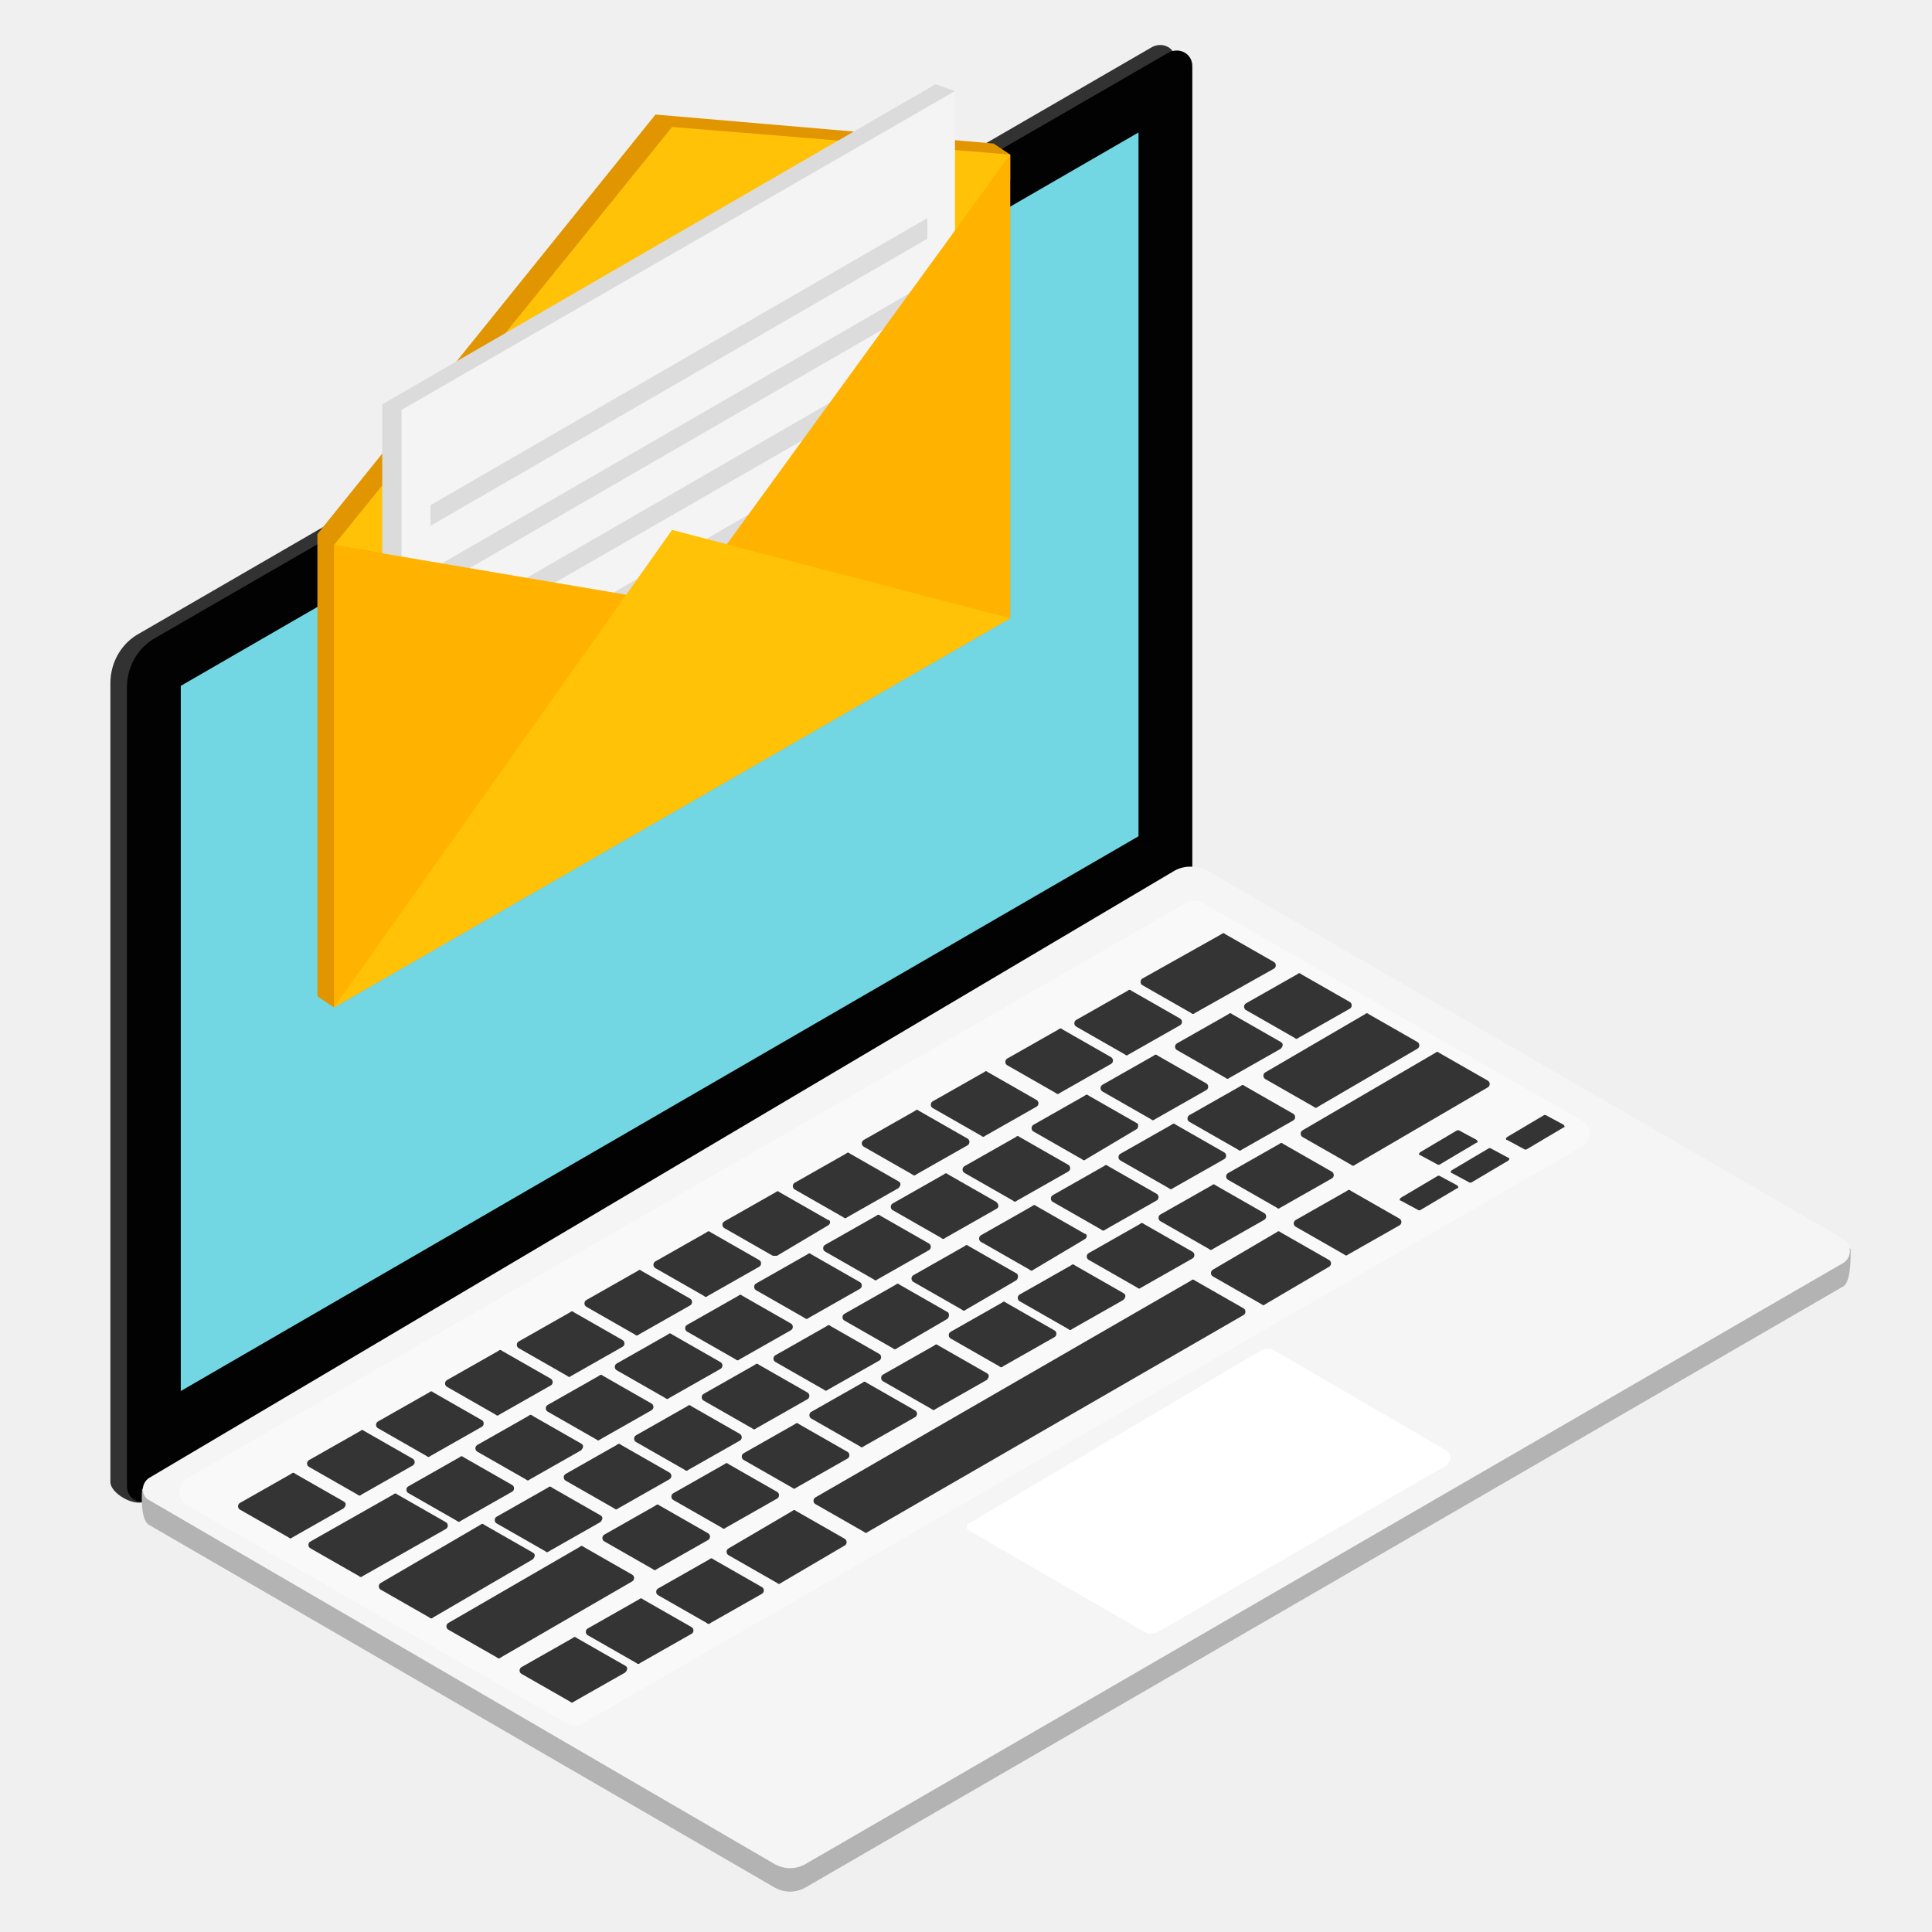
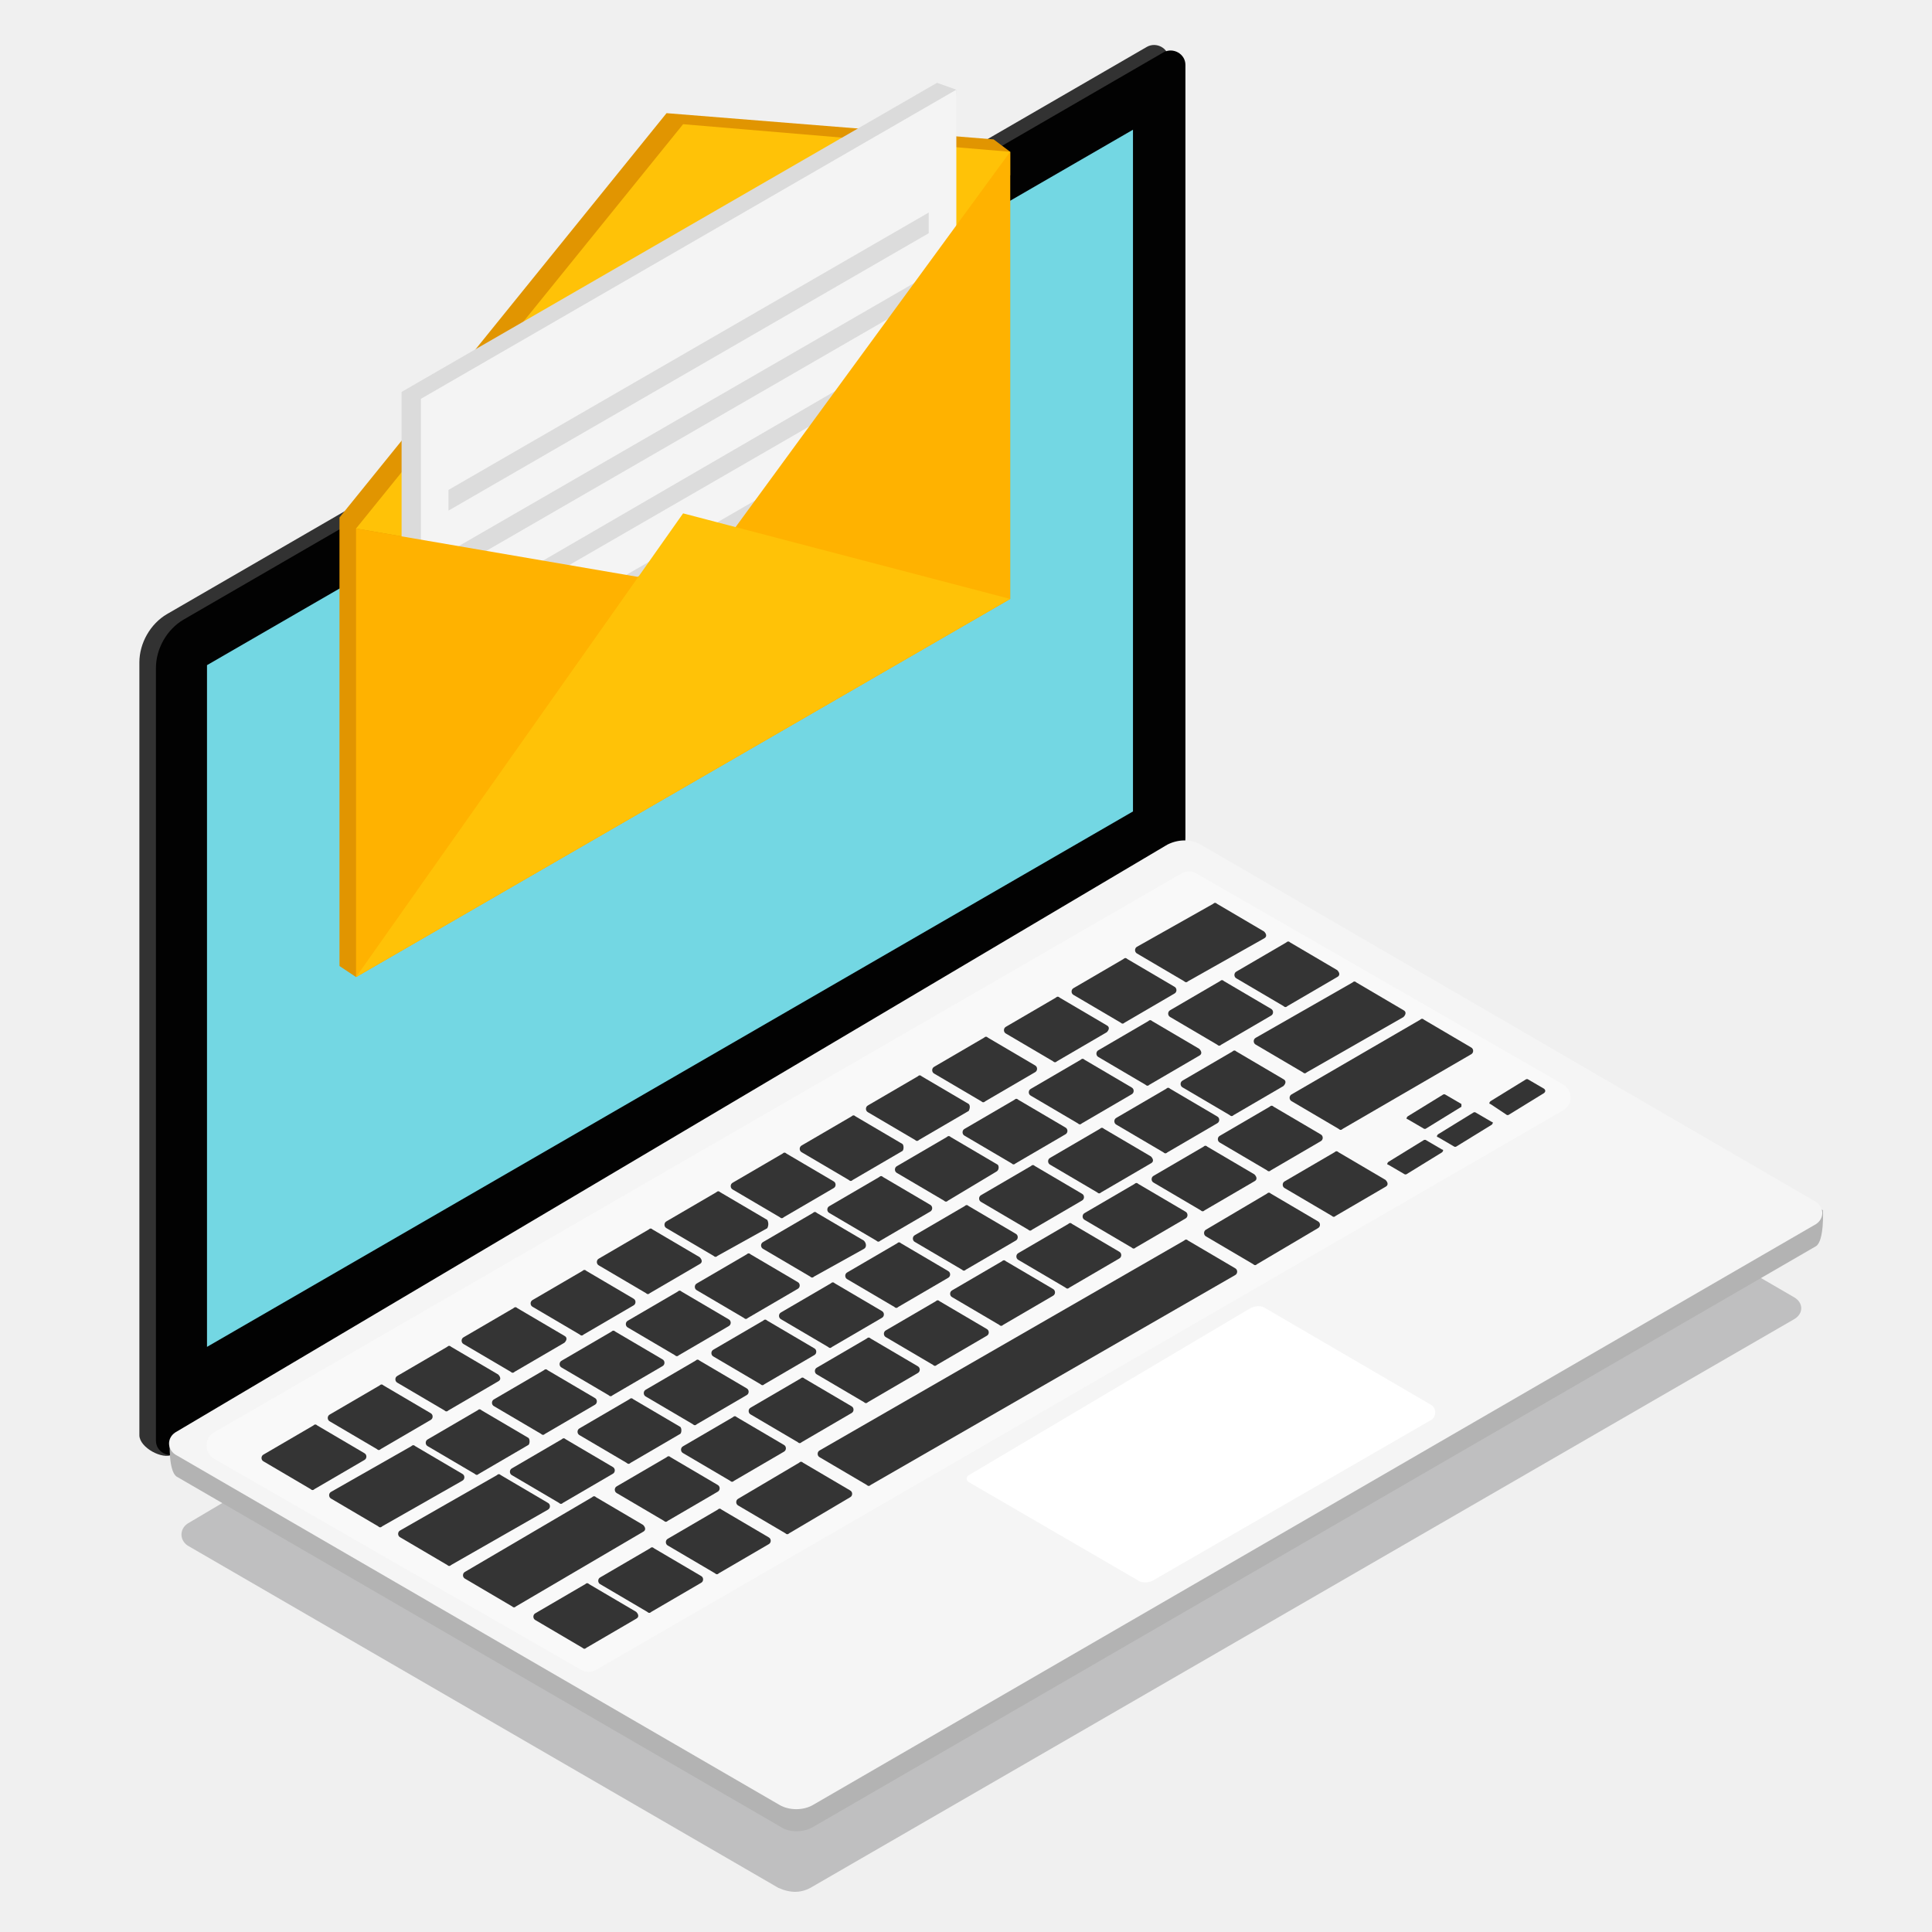
<svg xmlns="http://www.w3.org/2000/svg" version="1.1" id="Layer_1" x="0px" y="0px" width="140px" height="140px" viewBox="0 0 140 140" style="enable-background:new 0 0 140 140;" xml:space="preserve">
  <style type="text/css">
- 	.st0{fill:#323232;}
- 	.st1{fill:#020202;}
- 	.st2{fill:#73D7E3;}
- 	.st3{fill:#E19501;}
- 	.st4{fill:#FFC207;}
- 	.st5{fill:#DBDBDB;}
- 	.st6{fill:#F4F4F4;}
- 	.st7{fill:#DCDCDC;}
- 	.st8{fill:#FFB200;}
- 	.st9{fill:#B3B3B3;}
- 	.st10{fill:#F5F5F5;}
- 	.st11{fill:#FFFFFF;}
- 	.st12{fill:#F9F9F9;}
- 	.st13{fill:#343434;}
+ 	.st0{opacity:0.3;fill:#4D4D4F;enable-background:new    ;}
+ 	.st1{fill:#323232;}
+ 	.st2{fill:#020202;}
+ 	.st3{fill:#73D7E3;}
+ 	.st4{fill:#E19501;}
+ 	.st5{fill:#FFC207;}
+ 	.st6{fill:#DBDBDB;}
+ 	.st7{fill:#F4F4F4;}
+ 	.st8{fill:#DCDCDC;}
+ 	.st9{fill:#FFB200;}
+ 	.st10{fill:#B3B3B3;}
+ 	.st11{fill:#F5F5F5;}
+ 	.st12{fill:#FFFFFF;}
+ 	.st13{fill:#F9F9F9;}
+ 	.st14{fill:#343434;}
</style>
+   <path class="st0" d="M58.9,136.7L130,95.6c0.7-0.4,0.7-1.2,0-1.6L86.4,68.7c-0.8-0.5-1.7-0.5-2.4,0l-70.4,41.7  c-0.6,0.4-0.6,1.2,0,1.6l42.8,24.8C57.3,137.2,58.1,137.2,58.9,136.7z" />
  <g>
    <g>
-       <path class="st0" d="M83.1,65.9l-72.6,42.9c-0.8,0.4-2.5-0.6-2.5-1.4V49.5c0-1.5,0.8-2.9,2.1-3.6L83.5,3.4c0.8-0.4,1.7,0.1,1.7,1    v57.9C85.2,63.8,84.4,65.1,83.1,65.9z" />
-       <path class="st1" d="M84.3,66.3l-73.4,42.4c-0.8,0.4-1.7-0.1-1.7-1V49.8c0-1.5,0.8-2.9,2.1-3.6L84.7,3.8c0.8-0.4,1.7,0.1,1.7,1    v57.9C86.4,64.1,85.6,65.5,84.3,66.3z" />
-       <polygon class="st2" points="82.5,60.6 13.1,100.8 13.1,49.7 82.5,9.6   " />
+       <path class="st1" d="M82.8,63.9l-70.3,41.5c-0.7,0.4-2.4-0.5-2.4-1.4V48c0-1.4,0.8-2.8,2-3.5l71-41.1c0.7-0.4,1.6,0.1,1.6,0.9v56    C84.8,61.8,84,63.1,82.8,63.9z" />
+       <path class="st2" d="M83.9,64.2l-71,41.1c-0.7,0.4-1.6-0.1-1.6-0.9v-56c0-1.4,0.8-2.8,2-3.5l71-41.1c0.7-0.4,1.6,0.1,1.6,0.9v56    C85.9,62.2,85.1,63.5,83.9,64.2z" />
+       <polygon class="st3" points="82.1,58.8 15,97.6 15,48.2 82.1,9.4   " />
    </g>
    <g>
      <g>
-         <polygon class="st3" points="47.5,8.3 23,38.7 23,72.2 24.2,73 73.2,44.8 73.2,11.2 72,10.4    " />
-         <polygon class="st4" points="73.2,11.2 48.7,9.2 24.2,39.5 45.4,43.1 52.7,39.4 73.2,13    " />
+         <polygon class="st4" points="48.3,8.2 24.6,37.5 24.6,70 25.8,70.8 73.2,43.4 73.2,11 72,10.1    " />
+         <polygon class="st5" points="73.2,11 49.5,9 25.8,38.3 46.2,41.8 53.3,38.2 73.2,12.7    " />
      </g>
      <g>
-         <polygon class="st5" points="27.7,29.3 27.7,56.7 29.1,57.2 67.8,33.6 69.2,6.6 67.8,6.1    " />
-         <polygon class="st6" points="29.1,29.7 29.1,57.2 69.2,34.1 69.2,6.6    " />
-         <polygon class="st7" points="31.2,50.6 31.2,52.1 67.2,31.3 67.2,29.8    " />
-         <polygon class="st7" points="31.2,45.9 31.2,47.4 67.2,26.7 67.2,25.1    " />
-         <polygon class="st7" points="31.2,41.3 31.2,42.8 67.2,22 67.2,20.5    " />
-         <polygon class="st7" points="31.2,36.6 31.2,38.1 67.2,17.3 67.2,15.8    " />
+         <polygon class="st6" points="29.1,28.4 29.1,55 30.5,55.5 67.9,32.6 69.3,6.5 67.9,6    " />
+         <polygon class="st7" points="30.5,28.9 30.5,55.5 69.3,33.1 69.3,6.5    " />
+         <polygon class="st8" points="32.5,49.1 32.5,50.5 67.3,30.4 67.3,29    " />
+         <polygon class="st8" points="32.5,44.6 32.5,46 67.3,25.9 67.3,24.4    " />
+         <polygon class="st8" points="32.5,40 32.5,41.5 67.3,21.4 67.3,19.9    " />
+         <polygon class="st8" points="32.5,35.5 32.5,37 67.3,16.9 67.3,15.4    " />
      </g>
-       <polygon class="st8" points="24.2,39.5 24.2,73 73.2,44.8 73.2,11.2 52.7,39.4 45.4,43.1   " />
-       <polygon class="st4" points="24.2,73 73.2,44.8 48.7,38.4   " />
+       <polygon class="st9" points="25.8,38.3 25.8,70.8 73.2,43.4 73.2,11 53.3,38.2 46.2,41.8   " />
+       <polygon class="st5" points="25.8,70.8 73.2,43.4 49.5,37.2   " />
    </g>
    <g>
-       <path class="st9" d="M58.5,136.7l75.1-43.5c0.6-0.4,0.5-2.7,0.5-2.7L86.4,64.2c-0.8-0.5-1.7-0.4-2.5,0l-73.6,43.7    c0,0-0.2,2.2,0.5,2.6L56,136.7C56.8,137.2,57.7,137.2,58.5,136.7z" />
-       <path class="st10" d="M58.5,135l75.1-43.5c0.6-0.4,0.6-1.3,0-1.7L87.5,63.1c-0.8-0.4-1.7-0.4-2.4,0l-74.3,44    c-0.6,0.4-0.6,1.3,0,1.6L56,135C56.8,135.5,57.7,135.5,58.5,135z" />
-       <path class="st11" d="M84,118.2l20.8-12c0.4-0.3,0.4-0.9,0-1.1l-12.4-7.2c-0.3-0.2-0.8-0.2-1.1,0l-21.1,12.5    c-0.2,0.1-0.2,0.4,0,0.5l12.8,7.4C83.2,118.4,83.7,118.4,84,118.2z" />
+       <path class="st10" d="M58.9,132.4l72.7-42.1c0.6-0.4,0.5-2.6,0.5-2.6L85.9,62.2c-0.8-0.4-1.7-0.4-2.4,0l-71.2,42.3    c0,0-0.1,2.1,0.5,2.5l43.8,25.4C57.2,132.8,58.2,132.8,58.9,132.4z" />
+       <path class="st11" d="M58.9,130.8l72.7-42.1c0.6-0.4,0.6-1.2,0-1.6L87,61.2c-0.7-0.4-1.6-0.4-2.4,0l-71.9,42.6    c-0.6,0.4-0.6,1.2,0,1.6l43.8,25.4C57.2,131.2,58.2,131.2,58.9,130.8z" />
+       <path class="st12" d="M83.6,114.5l20.1-11.6c0.4-0.2,0.4-0.9,0-1.1l-12-7c-0.3-0.2-0.7-0.2-1.1,0l-20.4,12.1    c-0.2,0.1-0.2,0.4,0,0.5l12.4,7.2C82.9,114.7,83.3,114.7,83.6,114.5z" />
      <g>
-         <path class="st12" d="M114.6,83.1l-72.4,41.8c-0.3,0.2-0.8,0.2-1.1,0l-27.5-15.8c-0.8-0.4-0.8-1.5,0-2L86,65.4     c0.3-0.2,0.8-0.2,1.1,0l27.5,15.8C115.4,81.6,115.4,82.7,114.6,83.1z" />
-         <path class="st13" d="M90.1,95.3l-27.2,15.7c-0.1,0.1-0.2,0.1-0.3,0l-3.5-2c-0.2-0.1-0.2-0.4,0-0.5l27.2-15.7     c0.1-0.1,0.2-0.1,0.3,0l3.5,2C90.3,94.9,90.3,95.2,90.1,95.3z" />
-         <path class="st13" d="M45.8,114.6l-9.5,5.5c-0.1,0.1-0.2,0.1-0.3,0l-3.5-2c-0.2-0.1-0.2-0.4,0-0.5l9.5-5.5c0.1-0.1,0.2-0.1,0.3,0     l3.5,2C46,114.2,46,114.5,45.8,114.6z" />
-         <path class="st13" d="M38.6,113l-7.2,4.2c-0.1,0.1-0.2,0.1-0.3,0l-3.5-2c-0.2-0.1-0.2-0.4,0-0.5l7.2-4.2c0.1-0.1,0.2-0.1,0.3,0     l3.5,2C38.8,112.6,38.8,112.8,38.6,113z" />
-         <path class="st13" d="M107.8,78.8l-9.6,5.6c-0.1,0.1-0.2,0.1-0.3,0l-3.5-2c-0.2-0.1-0.2-0.4,0-0.5l9.6-5.6c0.1-0.1,0.2-0.1,0.3,0     l3.5,2C108,78.4,108,78.7,107.8,78.8z" />
-         <path class="st13" d="M109.3,84.1l-2.7,1.6c0,0-0.1,0-0.1,0l-1.3-0.7c-0.1,0-0.1-0.1,0-0.2l2.7-1.6c0,0,0.1,0,0.1,0l1.3,0.7     C109.4,83.9,109.4,84,109.3,84.1z" />
-         <path class="st13" d="M107,82.8l-2.7,1.6c0,0-0.1,0-0.1,0l-1.3-0.7c-0.1,0-0.1-0.1,0-0.2l2.7-1.6c0,0,0.1,0,0.1,0l1.3,0.7     C107.1,82.7,107.1,82.8,107,82.8z" />
-         <path class="st13" d="M113.3,81.7l-2.7,1.6c0,0-0.1,0-0.1,0l-1.3-0.7c-0.1,0-0.1-0.1,0-0.2l2.7-1.6c0,0,0.1,0,0.1,0l1.3,0.7     C113.4,81.6,113.4,81.7,113.3,81.7z" />
-         <path class="st13" d="M105.6,86.1l-2.7,1.6c0,0-0.1,0-0.1,0l-1.3-0.7c-0.1,0-0.1-0.1,0-0.2l2.7-1.6c0,0,0.1,0,0.1,0l1.3,0.7     C105.7,86,105.7,86.1,105.6,86.1z" />
-         <path class="st13" d="M45.3,121.2l-3.7,2.1c-0.1,0.1-0.2,0.1-0.3,0l-3.5-2c-0.2-0.1-0.2-0.4,0-0.5l3.7-2.1c0.1-0.1,0.2-0.1,0.3,0     l3.5,2C45.5,120.8,45.5,121,45.3,121.2z" />
-         <path class="st13" d="M50.1,118.4l-3.7,2.1c-0.1,0.1-0.2,0.1-0.3,0l-3.5-2c-0.2-0.1-0.2-0.4,0-0.5l3.7-2.1c0.1-0.1,0.2-0.1,0.3,0     l3.5,2C50.3,118,50.3,118.3,50.1,118.4z" />
-         <path class="st13" d="M55.2,115.5l-3.7,2.1c-0.1,0.1-0.2,0.1-0.3,0l-3.5-2c-0.2-0.1-0.2-0.4,0-0.5l3.7-2.1c0.1-0.1,0.2-0.1,0.3,0     l3.5,2C55.4,115.1,55.4,115.4,55.2,115.5z" />
-         <path class="st13" d="M51.3,111.6l-3.7,2.1c-0.1,0.1-0.2,0.1-0.3,0l-3.5-2c-0.2-0.1-0.2-0.4,0-0.5l3.7-2.1c0.1-0.1,0.2-0.1,0.3,0     l3.5,2C51.5,111.2,51.5,111.5,51.3,111.6z" />
-         <path class="st13" d="M56.3,108.6l-3.7,2.1c-0.1,0.1-0.2,0.1-0.3,0l-3.5-2c-0.2-0.1-0.2-0.4,0-0.5l3.7-2.1c0.1-0.1,0.2-0.1,0.3,0     l3.5,2C56.5,108.2,56.5,108.5,56.3,108.6z" />
-         <path class="st13" d="M61.4,105.7l-3.7,2.1c-0.1,0.1-0.2,0.1-0.3,0l-3.5-2c-0.2-0.1-0.2-0.4,0-0.5l3.7-2.1c0.1-0.1,0.2-0.1,0.3,0     l3.5,2C61.6,105.3,61.6,105.6,61.4,105.7z" />
-         <path class="st13" d="M66.3,102.7l-3.7,2.1c-0.1,0.1-0.2,0.1-0.3,0l-3.5-2c-0.2-0.1-0.2-0.4,0-0.5l3.7-2.1c0.1-0.1,0.2-0.1,0.3,0     l3.5,2C66.5,102.3,66.5,102.6,66.3,102.7z" />
-         <path class="st13" d="M71.5,100l-3.7,2.1c-0.1,0.1-0.2,0.1-0.3,0l-3.5-2c-0.2-0.1-0.2-0.4,0-0.5l3.7-2.1c0.1-0.1,0.2-0.1,0.3,0     l3.5,2C71.7,99.6,71.7,99.8,71.5,100z" />
-         <path class="st13" d="M76.4,96.9l-3.7,2.1c-0.1,0.1-0.2,0.1-0.3,0l-3.5-2c-0.2-0.1-0.2-0.4,0-0.5l3.7-2.1c0.1-0.1,0.2-0.1,0.3,0     l3.5,2C76.6,96.5,76.6,96.8,76.4,96.9z" />
-         <path class="st13" d="M81.4,94.2l-3.7,2.1c-0.1,0.1-0.2,0.1-0.3,0l-3.5-2c-0.2-0.1-0.2-0.4,0-0.5l3.7-2.1c0.1-0.1,0.2-0.1,0.3,0     l3.5,2C81.6,93.8,81.6,94,81.4,94.2z" />
-         <path class="st13" d="M86.4,91.2l-3.7,2.1c-0.1,0.1-0.2,0.1-0.3,0l-3.5-2c-0.2-0.1-0.2-0.4,0-0.5l3.7-2.1c0.1-0.1,0.2-0.1,0.3,0     l3.5,2C86.6,90.8,86.6,91.1,86.4,91.2z" />
-         <path class="st13" d="M91.6,88.4l-3.7,2.1c-0.1,0.1-0.2,0.1-0.3,0l-3.5-2c-0.2-0.1-0.2-0.4,0-0.5l3.7-2.1c0.1-0.1,0.2-0.1,0.3,0     l3.5,2C91.8,88,91.8,88.3,91.6,88.4z" />
-         <path class="st13" d="M96.5,85.4l-3.7,2.1c-0.1,0.1-0.2,0.1-0.3,0l-3.5-2c-0.2-0.1-0.2-0.4,0-0.5l3.7-2.1c0.1-0.1,0.2-0.1,0.3,0     l3.5,2C96.7,85,96.7,85.3,96.5,85.4z" />
-         <path class="st13" d="M43.5,110.3l-3.7,2.1c-0.1,0.1-0.2,0.1-0.3,0l-3.5-2c-0.2-0.1-0.2-0.4,0-0.5l3.7-2.1c0.1-0.1,0.2-0.1,0.3,0     l3.5,2C43.7,109.9,43.7,110.1,43.5,110.3z" />
-         <path class="st13" d="M48.5,107.2l-3.7,2.1c-0.1,0.1-0.2,0.1-0.3,0l-3.5-2c-0.2-0.1-0.2-0.4,0-0.5l3.7-2.1c0.1-0.1,0.2-0.1,0.3,0     l3.5,2C48.7,106.8,48.7,107.1,48.5,107.2z" />
-         <path class="st13" d="M53.6,104.4l-3.7,2.1c-0.1,0.1-0.2,0.1-0.3,0l-3.5-2c-0.2-0.1-0.2-0.4,0-0.5l3.7-2.1c0.1-0.1,0.2-0.1,0.3,0     l3.5,2C53.8,104,53.8,104.3,53.6,104.4z" />
-         <path class="st13" d="M58.5,101.4l-3.7,2.1c-0.1,0.1-0.2,0.1-0.3,0l-3.5-2c-0.2-0.1-0.2-0.4,0-0.5l3.7-2.1c0.1-0.1,0.2-0.1,0.3,0     l3.5,2C58.7,101,58.7,101.3,58.5,101.4z" />
-         <path class="st13" d="M63.7,98.6l-3.7,2.1c-0.1,0.1-0.2,0.1-0.3,0l-3.5-2c-0.2-0.1-0.2-0.4,0-0.5l3.7-2.1c0.1-0.1,0.2-0.1,0.3,0     l3.5,2C63.9,98.2,63.9,98.5,63.7,98.6z" />
-         <path class="st13" d="M68.6,95.6L65,97.7c-0.1,0.1-0.2,0.1-0.3,0l-3.5-2c-0.2-0.1-0.2-0.4,0-0.5l3.7-2.1c0.1-0.1,0.2-0.1,0.3,0     l3.5,2C68.8,95.2,68.8,95.5,68.6,95.6z" />
-         <path class="st13" d="M73.6,92.8L70,94.9c-0.1,0.1-0.2,0.1-0.3,0l-3.5-2c-0.2-0.1-0.2-0.4,0-0.5l3.7-2.1c0.1-0.1,0.2-0.1,0.3,0     l3.5,2C73.8,92.4,73.8,92.7,73.6,92.8z" />
-         <path class="st13" d="M78.6,89.8L74.9,92c-0.1,0.1-0.2,0.1-0.3,0l-3.5-2c-0.2-0.1-0.2-0.4,0-0.5l3.7-2.1c0.1-0.1,0.2-0.1,0.3,0     l3.5,2C78.8,89.4,78.8,89.7,78.6,89.8z" />
-         <path class="st13" d="M83.8,87l-3.7,2.1c-0.1,0.1-0.2,0.1-0.3,0l-3.5-2c-0.2-0.1-0.2-0.4,0-0.5l3.7-2.1c0.1-0.1,0.2-0.1,0.3,0     l3.5,2C84,86.6,84,86.9,83.8,87z" />
-         <path class="st13" d="M88.7,84L85,86.1c-0.1,0.1-0.2,0.1-0.3,0l-3.5-2c-0.2-0.1-0.2-0.4,0-0.5l3.7-2.1c0.1-0.1,0.2-0.1,0.3,0     l3.5,2C88.9,83.6,88.9,83.9,88.7,84z" />
-         <path class="st13" d="M93.7,81.2l-3.7,2.1c-0.1,0.1-0.2,0.1-0.3,0l-3.5-2c-0.2-0.1-0.2-0.4,0-0.5l3.7-2.1c0.1-0.1,0.2-0.1,0.3,0     l3.5,2C93.9,80.8,93.9,81.1,93.7,81.2z" />
-         <path class="st13" d="M32.3,110.8l-6,3.4c-0.1,0.1-0.2,0.1-0.3,0l-3.5-2c-0.2-0.1-0.2-0.4,0-0.5l6-3.4c0.1-0.1,0.2-0.1,0.3,0     l3.5,2C32.5,110.4,32.5,110.7,32.3,110.8z" />
-         <path class="st13" d="M37.1,108.1l-3.7,2.1c-0.1,0.1-0.2,0.1-0.3,0l-3.5-2c-0.2-0.1-0.2-0.4,0-0.5l3.7-2.1c0.1-0.1,0.2-0.1,0.3,0     l3.5,2C37.3,107.7,37.3,108,37.1,108.1z" />
-         <path class="st13" d="M42.1,105.1l-3.7,2.1c-0.1,0.1-0.2,0.1-0.3,0l-3.5-2c-0.2-0.1-0.2-0.4,0-0.5l3.7-2.1c0.1-0.1,0.2-0.1,0.3,0     l3.5,2C42.3,104.7,42.3,104.9,42.1,105.1z" />
-         <path class="st13" d="M47.2,102.2l-3.7,2.1c-0.1,0.1-0.2,0.1-0.3,0l-3.5-2c-0.2-0.1-0.2-0.4,0-0.5l3.7-2.1c0.1-0.1,0.2-0.1,0.3,0     l3.5,2C47.4,101.8,47.4,102.1,47.2,102.2z" />
-         <path class="st13" d="M52.2,99.2l-3.7,2.1c-0.1,0.1-0.2,0.1-0.3,0l-3.5-2c-0.2-0.1-0.2-0.4,0-0.5l3.7-2.1c0.1-0.1,0.2-0.1,0.3,0     l3.5,2C52.4,98.8,52.4,99.1,52.2,99.2z" />
-         <path class="st13" d="M57.3,96.4l-3.7,2.1c-0.1,0.1-0.2,0.1-0.3,0l-3.5-2c-0.2-0.1-0.2-0.4,0-0.5l3.7-2.1c0.1-0.1,0.2-0.1,0.3,0     l3.5,2C57.5,96,57.5,96.3,57.3,96.4z" />
-         <path class="st13" d="M62.3,93.4l-3.7,2.1c-0.1,0.1-0.2,0.1-0.3,0l-3.5-2c-0.2-0.1-0.2-0.4,0-0.5l3.7-2.1c0.1-0.1,0.2-0.1,0.3,0     l3.5,2C62.5,93,62.5,93.3,62.3,93.4z" />
-         <path class="st13" d="M67.3,90.6l-3.7,2.1c-0.1,0.1-0.2,0.1-0.3,0l-3.5-2c-0.2-0.1-0.2-0.4,0-0.5l3.7-2.1c0.1-0.1,0.2-0.1,0.3,0     l3.5,2C67.5,90.2,67.5,90.5,67.3,90.6z" />
-         <path class="st13" d="M72.2,87.6l-3.7,2.1c-0.1,0.1-0.2,0.1-0.3,0l-3.5-2c-0.2-0.1-0.2-0.4,0-0.5l3.7-2.1c0.1-0.1,0.2-0.1,0.3,0     l3.5,2C72.4,87.3,72.4,87.5,72.2,87.6z" />
-         <path class="st13" d="M77.4,84.9L73.7,87c-0.1,0.1-0.2,0.1-0.3,0l-3.5-2c-0.2-0.1-0.2-0.4,0-0.5l3.7-2.1c0.1-0.1,0.2-0.1,0.3,0     l3.5,2C77.6,84.5,77.6,84.8,77.4,84.9z" />
-         <path class="st13" d="M82.4,81.8L78.7,84c-0.1,0.1-0.2,0.1-0.3,0l-3.5-2c-0.2-0.1-0.2-0.4,0-0.5l3.7-2.1c0.1-0.1,0.2-0.1,0.3,0     l3.5,2C82.5,81.4,82.5,81.7,82.4,81.8z" />
-         <path class="st13" d="M87.4,79l-3.7,2.1c-0.1,0.1-0.2,0.1-0.3,0l-3.5-2c-0.2-0.1-0.2-0.4,0-0.5l3.7-2.1c0.1-0.1,0.2-0.1,0.3,0     l3.5,2C87.6,78.6,87.6,78.9,87.4,79z" />
-         <path class="st13" d="M92.8,76l-3.7,2.1c-0.1,0.1-0.2,0.1-0.3,0l-3.5-2c-0.2-0.1-0.2-0.4,0-0.5l3.7-2.1c0.1-0.1,0.2-0.1,0.3,0     l3.5,2C93,75.6,93,75.8,92.8,76z" />
-         <path class="st13" d="M97.8,73.1l-3.7,2.1c-0.1,0.1-0.2,0.1-0.3,0l-3.5-2c-0.2-0.1-0.2-0.4,0-0.5l3.7-2.1c0.1-0.1,0.2-0.1,0.3,0     l3.5,2C98,72.7,98,73,97.8,73.1z" />
-         <path class="st13" d="M24.9,109.3l-3.7,2.1c-0.1,0.1-0.2,0.1-0.3,0l-3.5-2c-0.2-0.1-0.2-0.4,0-0.5l3.7-2.1c0.1-0.1,0.2-0.1,0.3,0     l3.5,2C25.1,108.9,25.1,109.1,24.9,109.3z" />
-         <path class="st13" d="M29.9,106.2l-3.7,2.1c-0.1,0.1-0.2,0.1-0.3,0l-3.5-2c-0.2-0.1-0.2-0.4,0-0.5l3.7-2.1c0.1-0.1,0.2-0.1,0.3,0     l3.5,2C30.1,105.8,30.1,106.1,29.9,106.2z" />
-         <path class="st13" d="M34.9,103.4l-3.7,2.1c-0.1,0.1-0.2,0.1-0.3,0l-3.5-2c-0.2-0.1-0.2-0.4,0-0.5l3.7-2.1c0.1-0.1,0.2-0.1,0.3,0     l3.5,2C35.1,103,35.1,103.3,34.9,103.4z" />
-         <path class="st13" d="M39.9,100.4l-3.7,2.1c-0.1,0.1-0.2,0.1-0.3,0l-3.5-2c-0.2-0.1-0.2-0.4,0-0.5l3.7-2.1c0.1-0.1,0.2-0.1,0.3,0     l3.5,2C40.1,100,40.1,100.3,39.9,100.4z" />
-         <path class="st13" d="M45.1,97.6l-3.7,2.1c-0.1,0.1-0.2,0.1-0.3,0l-3.5-2c-0.2-0.1-0.2-0.4,0-0.5l3.7-2.1c0.1-0.1,0.2-0.1,0.3,0     l3.5,2C45.3,97.2,45.3,97.5,45.1,97.6z" />
-         <path class="st13" d="M50,94.6l-3.7,2.1c-0.1,0.1-0.2,0.1-0.3,0l-3.5-2c-0.2-0.1-0.2-0.4,0-0.5l3.7-2.1c0.1-0.1,0.2-0.1,0.3,0     l3.5,2C50.2,94.2,50.2,94.5,50,94.6z" />
-         <path class="st13" d="M55,91.8l-3.7,2.1c-0.1,0.1-0.2,0.1-0.3,0l-3.5-2c-0.2-0.1-0.2-0.4,0-0.5l3.7-2.1c0.1-0.1,0.2-0.1,0.3,0     l3.5,2C55.2,91.4,55.2,91.7,55,91.8z" />
-         <path class="st13" d="M60,88.8L56.3,91C56.2,91,56.1,91,56,91l-3.5-2c-0.2-0.1-0.2-0.4,0-0.5l3.7-2.1c0.1-0.1,0.2-0.1,0.3,0     l3.5,2C60.2,88.4,60.2,88.7,60,88.8z" />
-         <path class="st13" d="M65.1,86.1l-3.7,2.1c-0.1,0.1-0.2,0.1-0.3,0l-3.5-2c-0.2-0.1-0.2-0.4,0-0.5l3.7-2.1c0.1-0.1,0.2-0.1,0.3,0     l3.5,2C65.3,85.7,65.3,85.9,65.1,86.1z" />
-         <path class="st13" d="M70.1,83l-3.7,2.1c-0.1,0.1-0.2,0.1-0.3,0l-3.5-2c-0.2-0.1-0.2-0.4,0-0.5l3.7-2.1c0.1-0.1,0.2-0.1,0.3,0     l3.5,2C70.3,82.6,70.3,82.9,70.1,83z" />
-         <path class="st13" d="M75.1,80.2l-3.7,2.1c-0.1,0.1-0.2,0.1-0.3,0l-3.5-2c-0.2-0.1-0.2-0.4,0-0.5l3.7-2.1c0.1-0.1,0.2-0.1,0.3,0     l3.5,2C75.3,79.8,75.3,80.1,75.1,80.2z" />
-         <path class="st13" d="M80.5,77.1l-3.7,2.1c-0.1,0.1-0.2,0.1-0.3,0l-3.5-2c-0.2-0.1-0.2-0.4,0-0.5l3.7-2.1c0.1-0.1,0.2-0.1,0.3,0     l3.5,2C80.7,76.7,80.7,77,80.5,77.1z" />
-         <path class="st13" d="M85.5,74.3l-3.7,2.1c-0.1,0.1-0.2,0.1-0.3,0l-3.5-2c-0.2-0.1-0.2-0.4,0-0.5l3.7-2.1c0.1-0.1,0.2-0.1,0.3,0     l3.5,2C85.7,73.9,85.7,74.2,85.5,74.3z" />
-         <path class="st13" d="M92.3,70.2l-5.7,3.2c-0.1,0.1-0.2,0.1-0.3,0l-3.5-2c-0.2-0.1-0.2-0.4,0-0.5l5.7-3.2c0.1-0.1,0.2-0.1,0.3,0     l3.5,2C92.5,69.8,92.5,70.1,92.3,70.2z" />
-         <path class="st13" d="M102.7,76l-7.2,4.2c-0.1,0.1-0.2,0.1-0.3,0l-3.5-2c-0.2-0.1-0.2-0.4,0-0.5l7.2-4.2c0.1-0.1,0.2-0.1,0.3,0     l3.5,2C102.9,75.6,102.9,75.9,102.7,76z" />
-         <path class="st13" d="M101.4,88.8l-3.7,2.1c-0.1,0.1-0.2,0.1-0.3,0l-3.5-2c-0.2-0.1-0.2-0.4,0-0.5l3.7-2.1c0.1-0.1,0.2-0.1,0.3,0     l3.5,2C101.6,88.4,101.6,88.7,101.4,88.8z" />
-         <path class="st13" d="M61.2,112l-4.6,2.7c-0.1,0.1-0.2,0.1-0.3,0l-3.5-2c-0.2-0.1-0.2-0.4,0-0.5l4.6-2.7c0.1-0.1,0.2-0.1,0.3,0     l3.5,2C61.4,111.6,61.4,111.9,61.2,112z" />
-         <path class="st13" d="M96.3,91.8l-4.6,2.7c-0.1,0.1-0.2,0.1-0.3,0l-3.5-2c-0.2-0.1-0.2-0.4,0-0.5l4.6-2.7c0.1-0.1,0.2-0.1,0.3,0     l3.5,2C96.5,91.4,96.5,91.7,96.3,91.8z" />
+         <path class="st13" d="M113.2,80.5l-70,40.5c-0.3,0.2-0.8,0.2-1.1,0l-26.6-15.3c-0.7-0.4-0.7-1.5,0-1.9l70.1-40.5     c0.3-0.2,0.8-0.2,1.1,0l26.6,15.3C114,79.1,114,80.1,113.2,80.5z" />
+         <path class="st14" d="M89.5,92.4l-26.4,15.2c-0.1,0.1-0.2,0.1-0.3,0l-3.4-2c-0.2-0.1-0.2-0.4,0-0.5l26.4-15.2     c0.1-0.1,0.2-0.1,0.3,0l3.4,2C89.7,92,89.7,92.3,89.5,92.4z" />
+         <path class="st14" d="M46.6,111l-9.2,5.4c-0.1,0.1-0.2,0.1-0.3,0l-3.4-2c-0.2-0.1-0.2-0.4,0-0.5l9.2-5.4c0.1-0.1,0.2-0.1,0.3,0     l3.4,2C46.8,110.7,46.8,110.9,46.6,111z" />
+         <path class="st14" d="M39.7,109.4l-7,4c-0.1,0.1-0.2,0.1-0.3,0l-3.4-2c-0.2-0.1-0.2-0.4,0-0.5l7-4c0.1-0.1,0.2-0.1,0.3,0l3.4,2     C39.9,109,39.9,109.3,39.7,109.4z" />
+         <path class="st14" d="M106.6,76.4l-9.3,5.4c-0.1,0.1-0.2,0.1-0.3,0l-3.4-2c-0.2-0.1-0.2-0.4,0-0.5l9.3-5.4c0.1-0.1,0.2-0.1,0.3,0     l3.4,2C106.8,76,106.8,76.3,106.6,76.4z" />
+         <path class="st14" d="M108.1,81.5l-2.6,1.6h-0.1l-1.2-0.7c-0.1,0-0.1-0.1,0-0.2l2.6-1.6h0.1l1.2,0.7     C108.2,81.3,108.2,81.4,108.1,81.5z" />
+         <path class="st14" d="M105.9,80.2l-2.6,1.6h-0.1l-1.2-0.7c-0.1,0-0.1-0.1,0-0.2l2.6-1.6h0.1l1.2,0.7     C105.9,80.1,105.9,80.2,105.9,80.2z" />
+         <path class="st14" d="M111.9,79.2l-2.6,1.6h-0.1L108,80c-0.1,0-0.1-0.1,0-0.2l2.6-1.6h0.1l1.2,0.7C112,79,112,79.1,111.9,79.2z" />
+         <path class="st14" d="M104.5,83.5l-2.6,1.6h-0.1l-1.2-0.7c-0.1,0-0.1-0.1,0-0.2l2.6-1.6h0.1l1.2,0.7     C104.6,83.3,104.6,83.4,104.5,83.5z" />
+         <path class="st14" d="M46.1,117.3l-3.6,2.1c-0.1,0.1-0.2,0.1-0.3,0l-3.4-2c-0.2-0.1-0.2-0.4,0-0.5l3.6-2.1c0.1-0.1,0.2-0.1,0.3,0     l3.4,2C46.3,117,46.3,117.2,46.1,117.3z" />
+         <path class="st14" d="M50.8,114.7l-3.6,2.1c-0.1,0.1-0.2,0.1-0.3,0l-3.4-2c-0.2-0.1-0.2-0.4,0-0.5l3.6-2.1c0.1-0.1,0.2-0.1,0.3,0     l3.4,2C51,114.3,51,114.6,50.8,114.7z" />
+         <path class="st14" d="M55.7,111.9l-3.6,2.1c-0.1,0.1-0.2,0.1-0.3,0l-3.4-2c-0.2-0.1-0.2-0.4,0-0.5l3.6-2.1c0.1-0.1,0.2-0.1,0.3,0     l3.4,2C55.9,111.5,55.9,111.8,55.7,111.9z" />
+         <path class="st14" d="M52,108.1l-3.6,2.1c-0.1,0.1-0.2,0.1-0.3,0l-3.4-2c-0.2-0.1-0.2-0.4,0-0.5l3.6-2.1c0.1-0.1,0.2-0.1,0.3,0     l3.4,2C52.2,107.7,52.2,108,52,108.1z" />
+         <path class="st14" d="M56.8,105.2l-3.6,2.1c-0.1,0.1-0.2,0.1-0.3,0l-3.4-2c-0.2-0.1-0.2-0.4,0-0.5l3.6-2.1c0.1-0.1,0.2-0.1,0.3,0     l3.4,2C57,104.8,57,105.1,56.8,105.2z" />
+         <path class="st14" d="M61.7,102.4l-3.6,2.1c-0.1,0.1-0.2,0.1-0.3,0l-3.4-2c-0.2-0.1-0.2-0.4,0-0.5l3.6-2.1c0.1-0.1,0.2-0.1,0.3,0     l3.4,2C61.9,102,61.9,102.3,61.7,102.4z" />
+         <path class="st14" d="M66.5,99.5l-3.6,2.1c-0.1,0.1-0.2,0.1-0.3,0l-3.4-2c-0.2-0.1-0.2-0.4,0-0.5l3.6-2.1c0.1-0.1,0.2-0.1,0.3,0     l3.4,2C66.7,99.1,66.7,99.4,66.5,99.5z" />
+         <path class="st14" d="M71.5,96.8l-3.6,2.1c-0.1,0.1-0.2,0.1-0.3,0l-3.4-2c-0.2-0.1-0.2-0.4,0-0.5l3.6-2.1c0.1-0.1,0.2-0.1,0.3,0     l3.4,2C71.7,96.4,71.7,96.7,71.5,96.8z" />
+         <path class="st14" d="M76.3,93.9L72.7,96c-0.1,0.1-0.2,0.1-0.3,0L69,94c-0.2-0.1-0.2-0.4,0-0.5l3.6-2.1c0.1-0.1,0.2-0.1,0.3,0     l3.4,2C76.5,93.5,76.5,93.8,76.3,93.9z" />
+         <path class="st14" d="M81.1,91.2l-3.6,2.1c-0.1,0.1-0.2,0.1-0.3,0l-3.4-2c-0.2-0.1-0.2-0.4,0-0.5l3.6-2.1c0.1-0.1,0.2-0.1,0.3,0     l3.4,2C81.3,90.8,81.3,91.1,81.1,91.2z" />
+         <path class="st14" d="M85.9,88.3l-3.6,2.1c-0.1,0.1-0.2,0.1-0.3,0l-3.4-2c-0.2-0.1-0.2-0.4,0-0.5l3.6-2.1c0.1-0.1,0.2-0.1,0.3,0     l3.4,2C86.1,87.9,86.1,88.2,85.9,88.3z" />
+         <path class="st14" d="M90.9,85.6l-3.6,2.1c-0.1,0.1-0.2,0.1-0.3,0l-3.4-2c-0.2-0.1-0.2-0.4,0-0.5l3.6-2.1c0.1-0.1,0.2-0.1,0.3,0     l3.4,2C91.1,85.3,91.1,85.5,90.9,85.6z" />
+         <path class="st14" d="M95.7,82.7l-3.6,2.1c-0.1,0.1-0.2,0.1-0.3,0l-3.4-2c-0.2-0.1-0.2-0.4,0-0.5l3.6-2.1c0.1-0.1,0.2-0.1,0.3,0     l3.4,2C95.9,82.3,95.9,82.6,95.7,82.7z" />
+         <path class="st14" d="M44.4,106.8l-3.6,2.1c-0.1,0.1-0.2,0.1-0.3,0l-3.4-2c-0.2-0.1-0.2-0.4,0-0.5l3.6-2.1c0.1-0.1,0.2-0.1,0.3,0     l3.4,2C44.6,106.4,44.6,106.7,44.4,106.8z" />
+         <path class="st14" d="M49.3,103.9l-3.6,2.1c-0.1,0.1-0.2,0.1-0.3,0l-3.4-2c-0.2-0.1-0.2-0.4,0-0.5l3.6-2.1c0.1-0.1,0.2-0.1,0.3,0     l3.4,2C49.4,103.5,49.4,103.8,49.3,103.9z" />
+         <path class="st14" d="M54.1,101.1l-3.6,2.1c-0.1,0.1-0.2,0.1-0.3,0l-3.4-2c-0.2-0.1-0.2-0.4,0-0.5l3.6-2.1c0.1-0.1,0.2-0.1,0.3,0     l3.4,2C54.3,100.7,54.3,101,54.1,101.1z" />
+         <path class="st14" d="M59,98.2l-3.6,2.1c-0.1,0.1-0.2,0.1-0.3,0l-3.4-2c-0.2-0.1-0.2-0.4,0-0.5l3.6-2.1c0.1-0.1,0.2-0.1,0.3,0     l3.4,2C59.2,97.8,59.2,98.1,59,98.2z" />
+         <path class="st14" d="M63.9,95.5l-3.6,2.1c-0.1,0.1-0.2,0.1-0.3,0l-3.4-2c-0.2-0.1-0.2-0.4,0-0.5l3.6-2.1c0.1-0.1,0.2-0.1,0.3,0     l3.4,2C64.1,95.1,64.1,95.4,63.9,95.5z" />
+         <path class="st14" d="M68.7,92.6l-3.6,2.1c-0.1,0.1-0.2,0.1-0.3,0l-3.4-2c-0.2-0.1-0.2-0.4,0-0.5l3.6-2.1c0.1-0.1,0.2-0.1,0.3,0     l3.4,2C68.9,92.2,68.9,92.5,68.7,92.6z" />
+         <path class="st14" d="M73.6,89.9L70,92c-0.1,0.1-0.2,0.1-0.3,0l-3.4-2c-0.2-0.1-0.2-0.4,0-0.5l3.6-2.1c0.1-0.1,0.2-0.1,0.3,0     l3.4,2C73.8,89.5,73.8,89.8,73.6,89.9z" />
+         <path class="st14" d="M78.4,87l-3.6,2.1c-0.1,0.1-0.2,0.1-0.3,0l-3.4-2c-0.2-0.1-0.2-0.4,0-0.5l3.6-2.1c0.1-0.1,0.2-0.1,0.3,0     l3.4,2C78.6,86.6,78.6,86.9,78.4,87z" />
+         <path class="st14" d="M83.4,84.3l-3.6,2.1c-0.1,0.1-0.2,0.1-0.3,0l-3.4-2c-0.2-0.1-0.2-0.4,0-0.5l3.6-2.1c0.1-0.1,0.2-0.1,0.3,0     l3.4,2C83.6,84,83.6,84.2,83.4,84.3z" />
+         <path class="st14" d="M88.2,81.4l-3.6,2.1c-0.1,0.1-0.2,0.1-0.3,0l-3.4-2c-0.2-0.1-0.2-0.4,0-0.5l3.6-2.1c0.1-0.1,0.2-0.1,0.3,0     l3.4,2C88.4,81,88.4,81.3,88.2,81.4z" />
+         <path class="st14" d="M93,78.7l-3.6,2.1c-0.1,0.1-0.2,0.1-0.3,0l-3.4-2c-0.2-0.1-0.2-0.4,0-0.5l3.6-2.1c0.1-0.1,0.2-0.1,0.3,0     l3.4,2C93.2,78.3,93.2,78.5,93,78.7z" />
+         <path class="st14" d="M33.5,107.3l-5.8,3.3c-0.1,0.1-0.2,0.1-0.3,0l-3.4-2c-0.2-0.1-0.2-0.4,0-0.5l5.8-3.3c0.1-0.1,0.2-0.1,0.3,0     l3.4,2C33.7,106.9,33.7,107.2,33.5,107.3z" />
+         <path class="st14" d="M38.3,104.7l-3.6,2.1c-0.1,0.1-0.2,0.1-0.3,0l-3.4-2c-0.2-0.1-0.2-0.4,0-0.5l3.6-2.1c0.1-0.1,0.2-0.1,0.3,0     l3.4,2C38.4,104.3,38.4,104.6,38.3,104.7z" />
+         <path class="st14" d="M43.1,101.8l-3.6,2.1c-0.1,0.1-0.2,0.1-0.3,0l-3.4-2c-0.2-0.1-0.2-0.4,0-0.5l3.6-2.1c0.1-0.1,0.2-0.1,0.3,0     l3.4,2C43.3,101.4,43.3,101.7,43.1,101.8z" />
+         <path class="st14" d="M48,99l-3.6,2.1c-0.1,0.1-0.2,0.1-0.3,0l-3.4-2c-0.2-0.1-0.2-0.4,0-0.5l3.6-2.1c0.1-0.1,0.2-0.1,0.3,0     l3.4,2C48.2,98.6,48.2,98.9,48,99z" />
+         <path class="st14" d="M52.8,96.1l-3.6,2.1c-0.1,0.1-0.2,0.1-0.3,0l-3.4-2c-0.2-0.1-0.2-0.4,0-0.5l3.6-2.1c0.1-0.1,0.2-0.1,0.3,0     l3.4,2C53,95.7,53,96,52.8,96.1z" />
+         <path class="st14" d="M57.8,93.4l-3.6,2.1c-0.1,0.1-0.2,0.1-0.3,0l-3.4-2c-0.2-0.1-0.2-0.4,0-0.5l3.6-2.1c0.1-0.1,0.2-0.1,0.3,0     l3.4,2C58,93,58,93.3,57.8,93.4z" />
+         <path class="st14" d="M62.6,90.5l-3.6,2c-0.1,0.1-0.2,0.1-0.3,0l-3.4-2c-0.2-0.1-0.2-0.4,0-0.5l3.6-2.1c0.1-0.1,0.2-0.1,0.3,0     l3.4,2C62.8,90.1,62.8,90.4,62.6,90.5z" />
+         <path class="st14" d="M67.4,87.8l-3.6,2.1c-0.1,0.1-0.2,0.1-0.3,0l-3.4-2c-0.2-0.1-0.2-0.4,0-0.5l3.6-2.1c0.1-0.1,0.2-0.1,0.3,0     l3.4,2C67.6,87.4,67.6,87.7,67.4,87.8z" />
+         <path class="st14" d="M72.2,84.9L68.7,87c-0.1,0.1-0.2,0.1-0.3,0L65,85c-0.2-0.1-0.2-0.4,0-0.5l3.6-2.1c0.1-0.1,0.2-0.1,0.3,0     l3.4,2C72.4,84.5,72.4,84.8,72.2,84.9z" />
+         <path class="st14" d="M77.2,82.2l-3.6,2.1c-0.1,0.1-0.2,0.1-0.3,0l-3.4-2c-0.2-0.1-0.2-0.4,0-0.5l3.6-2.1c0.1-0.1,0.2-0.1,0.3,0     l3.4,2C77.4,81.8,77.4,82.1,77.2,82.2z" />
+         <path class="st14" d="M82,79.3l-3.6,2.1c-0.1,0.1-0.2,0.1-0.3,0l-3.4-2c-0.2-0.1-0.2-0.4,0-0.5l3.6-2.1c0.1-0.1,0.2-0.1,0.3,0     l3.4,2C82.2,78.9,82.2,79.2,82,79.3z" />
+         <path class="st14" d="M86.9,76.5l-3.6,2.1c-0.1,0.1-0.2,0.1-0.3,0l-3.4-2c-0.2-0.1-0.2-0.4,0-0.5l3.6-2.1c0.1-0.1,0.2-0.1,0.3,0     l3.4,2C87.1,76.2,87.1,76.4,86.9,76.5z" />
+         <path class="st14" d="M92.1,73.6l-3.6,2.1c-0.1,0.1-0.2,0.1-0.3,0l-3.4-2c-0.2-0.1-0.2-0.4,0-0.5l3.6-2.1c0.1-0.1,0.2-0.1,0.3,0     l3.4,2C92.3,73.2,92.3,73.5,92.1,73.6z" />
+         <path class="st14" d="M96.9,70.8l-3.6,2.1c-0.1,0.1-0.2,0.1-0.3,0l-3.4-2c-0.2-0.1-0.2-0.4,0-0.5l3.6-2.1c0.1-0.1,0.2-0.1,0.3,0     l3.4,2C97.1,70.5,97.1,70.7,96.9,70.8z" />
+         <path class="st14" d="M26.4,105.8l-3.6,2.1c-0.1,0.1-0.2,0.1-0.3,0l-3.4-2c-0.2-0.1-0.2-0.4,0-0.5l3.6-2.1c0.1-0.1,0.2-0.1,0.3,0     l3.4,2C26.6,105.4,26.6,105.7,26.4,105.8z" />
+         <path class="st14" d="M31.2,102.9l-3.6,2.1c-0.1,0.1-0.2,0.1-0.3,0l-3.4-2c-0.2-0.1-0.2-0.4,0-0.5l3.6-2.1c0.1-0.1,0.2-0.1,0.3,0     l3.4,2C31.4,102.5,31.4,102.8,31.2,102.9z" />
+         <path class="st14" d="M36.1,100.1l-3.6,2.1c-0.1,0.1-0.2,0.1-0.3,0l-3.4-2c-0.2-0.1-0.2-0.4,0-0.5l3.6-2.1c0.1-0.1,0.2-0.1,0.3,0     l3.4,2C36.3,99.8,36.3,100,36.1,100.1z" />
+         <path class="st14" d="M40.9,97.3l-3.6,2.1c-0.1,0.1-0.2,0.1-0.3,0l-3.4-2c-0.2-0.1-0.2-0.4,0-0.5l3.6-2.1c0.1-0.1,0.2-0.1,0.3,0     l3.4,2C41.1,96.9,41.1,97.1,40.9,97.3z" />
+         <path class="st14" d="M45.9,94.6l-3.6,2.1c-0.1,0.1-0.2,0.1-0.3,0l-3.4-2c-0.2-0.1-0.2-0.4,0-0.5l3.6-2.1c0.1-0.1,0.2-0.1,0.3,0     l3.4,2C46.1,94.2,46.1,94.5,45.9,94.6z" />
+         <path class="st14" d="M50.7,91.6l-3.6,2.1c-0.1,0.1-0.2,0.1-0.3,0l-3.4-2c-0.2-0.1-0.2-0.4,0-0.5l3.6-2.1c0.1-0.1,0.2-0.1,0.3,0     l3.4,2C50.9,91.3,50.9,91.5,50.7,91.6z" />
+         <path class="st14" d="M55.6,89L52,91c-0.1,0.1-0.2,0.1-0.3,0l-3.4-2c-0.2-0.1-0.2-0.4,0-0.5l3.6-2.1c0.1-0.1,0.2-0.1,0.3,0l3.4,2     C55.7,88.6,55.7,88.8,55.6,89z" />
+         <path class="st14" d="M60.4,86.1l-3.6,2.1c-0.1,0.1-0.2,0.1-0.3,0l-3.4-2c-0.2-0.1-0.2-0.4,0-0.5l3.6-2.1c0.1-0.1,0.2-0.1,0.3,0     l3.4,2C60.6,85.7,60.6,86,60.4,86.1z" />
+         <path class="st14" d="M65.4,83.4l-3.6,2.1c-0.1,0.1-0.2,0.1-0.3,0l-3.4-2c-0.2-0.1-0.2-0.4,0-0.5l3.6-2.1c0.1-0.1,0.2-0.1,0.3,0     l3.4,2C65.5,83,65.5,83.3,65.4,83.4z" />
+         <path class="st14" d="M70.2,80.5l-3.6,2.1c-0.1,0.1-0.2,0.1-0.3,0l-3.4-2c-0.2-0.1-0.2-0.4,0-0.5l3.6-2.1c0.1-0.1,0.2-0.1,0.3,0     l3.4,2C70.3,80.1,70.3,80.3,70.2,80.5z" />
+         <path class="st14" d="M75,77.7l-3.6,2.1c-0.1,0.1-0.2,0.1-0.3,0l-3.4-2c-0.2-0.1-0.2-0.4,0-0.5l3.6-2.1c0.1-0.1,0.2-0.1,0.3,0     l3.4,2C75.2,77.3,75.2,77.6,75,77.7z" />
+         <path class="st14" d="M80.2,74.8l-3.6,2.1c-0.1,0.1-0.2,0.1-0.3,0l-3.4-2c-0.2-0.1-0.2-0.4,0-0.5l3.6-2.1c0.1-0.1,0.2-0.1,0.3,0     l3.4,2C80.4,74.4,80.4,74.6,80.2,74.8z" />
+         <path class="st14" d="M85.1,72l-3.6,2.1c-0.1,0.1-0.2,0.1-0.3,0l-3.4-2c-0.2-0.1-0.2-0.4,0-0.5l3.6-2.1c0.1-0.1,0.2-0.1,0.3,0     l3.4,2C85.3,71.6,85.3,71.9,85.1,72z" />
+         <path class="st14" d="M91.6,68l-5.5,3.1c-0.1,0.1-0.2,0.1-0.3,0l-3.4-2c-0.2-0.1-0.2-0.4,0-0.5l5.5-3.1c0.1-0.1,0.2-0.1,0.3,0     l3.4,2C91.8,67.7,91.8,67.9,91.6,68z" />
+         <path class="st14" d="M101.7,73.7l-7,4c-0.1,0.1-0.2,0.1-0.3,0l-3.4-2c-0.2-0.1-0.2-0.4,0-0.5l7-4c0.1-0.1,0.2-0.1,0.3,0l3.4,2     C101.9,73.3,101.9,73.5,101.7,73.7z" />
+         <path class="st14" d="M100.4,86l-3.6,2.1c-0.1,0.1-0.2,0.1-0.3,0l-3.4-2c-0.2-0.1-0.2-0.4,0-0.5l3.6-2.1c0.1-0.1,0.2-0.1,0.3,0     l3.4,2C100.6,85.7,100.6,85.9,100.4,86z" />
+         <path class="st14" d="M61.6,108.5l-4.4,2.6c-0.1,0.1-0.2,0.1-0.3,0l-3.4-2c-0.2-0.1-0.2-0.4,0-0.5l4.4-2.6c0.1-0.1,0.2-0.1,0.3,0     l3.4,2C61.8,108.1,61.8,108.4,61.6,108.5z" />
+         <path class="st14" d="M95.5,89l-4.4,2.6c-0.1,0.1-0.2,0.1-0.3,0l-3.4-2c-0.2-0.1-0.2-0.4,0-0.5l4.4-2.6c0.1-0.1,0.2-0.1,0.3,0     l3.4,2C95.7,88.6,95.7,88.9,95.5,89z" />
      </g>
    </g>
  </g>
</svg>
